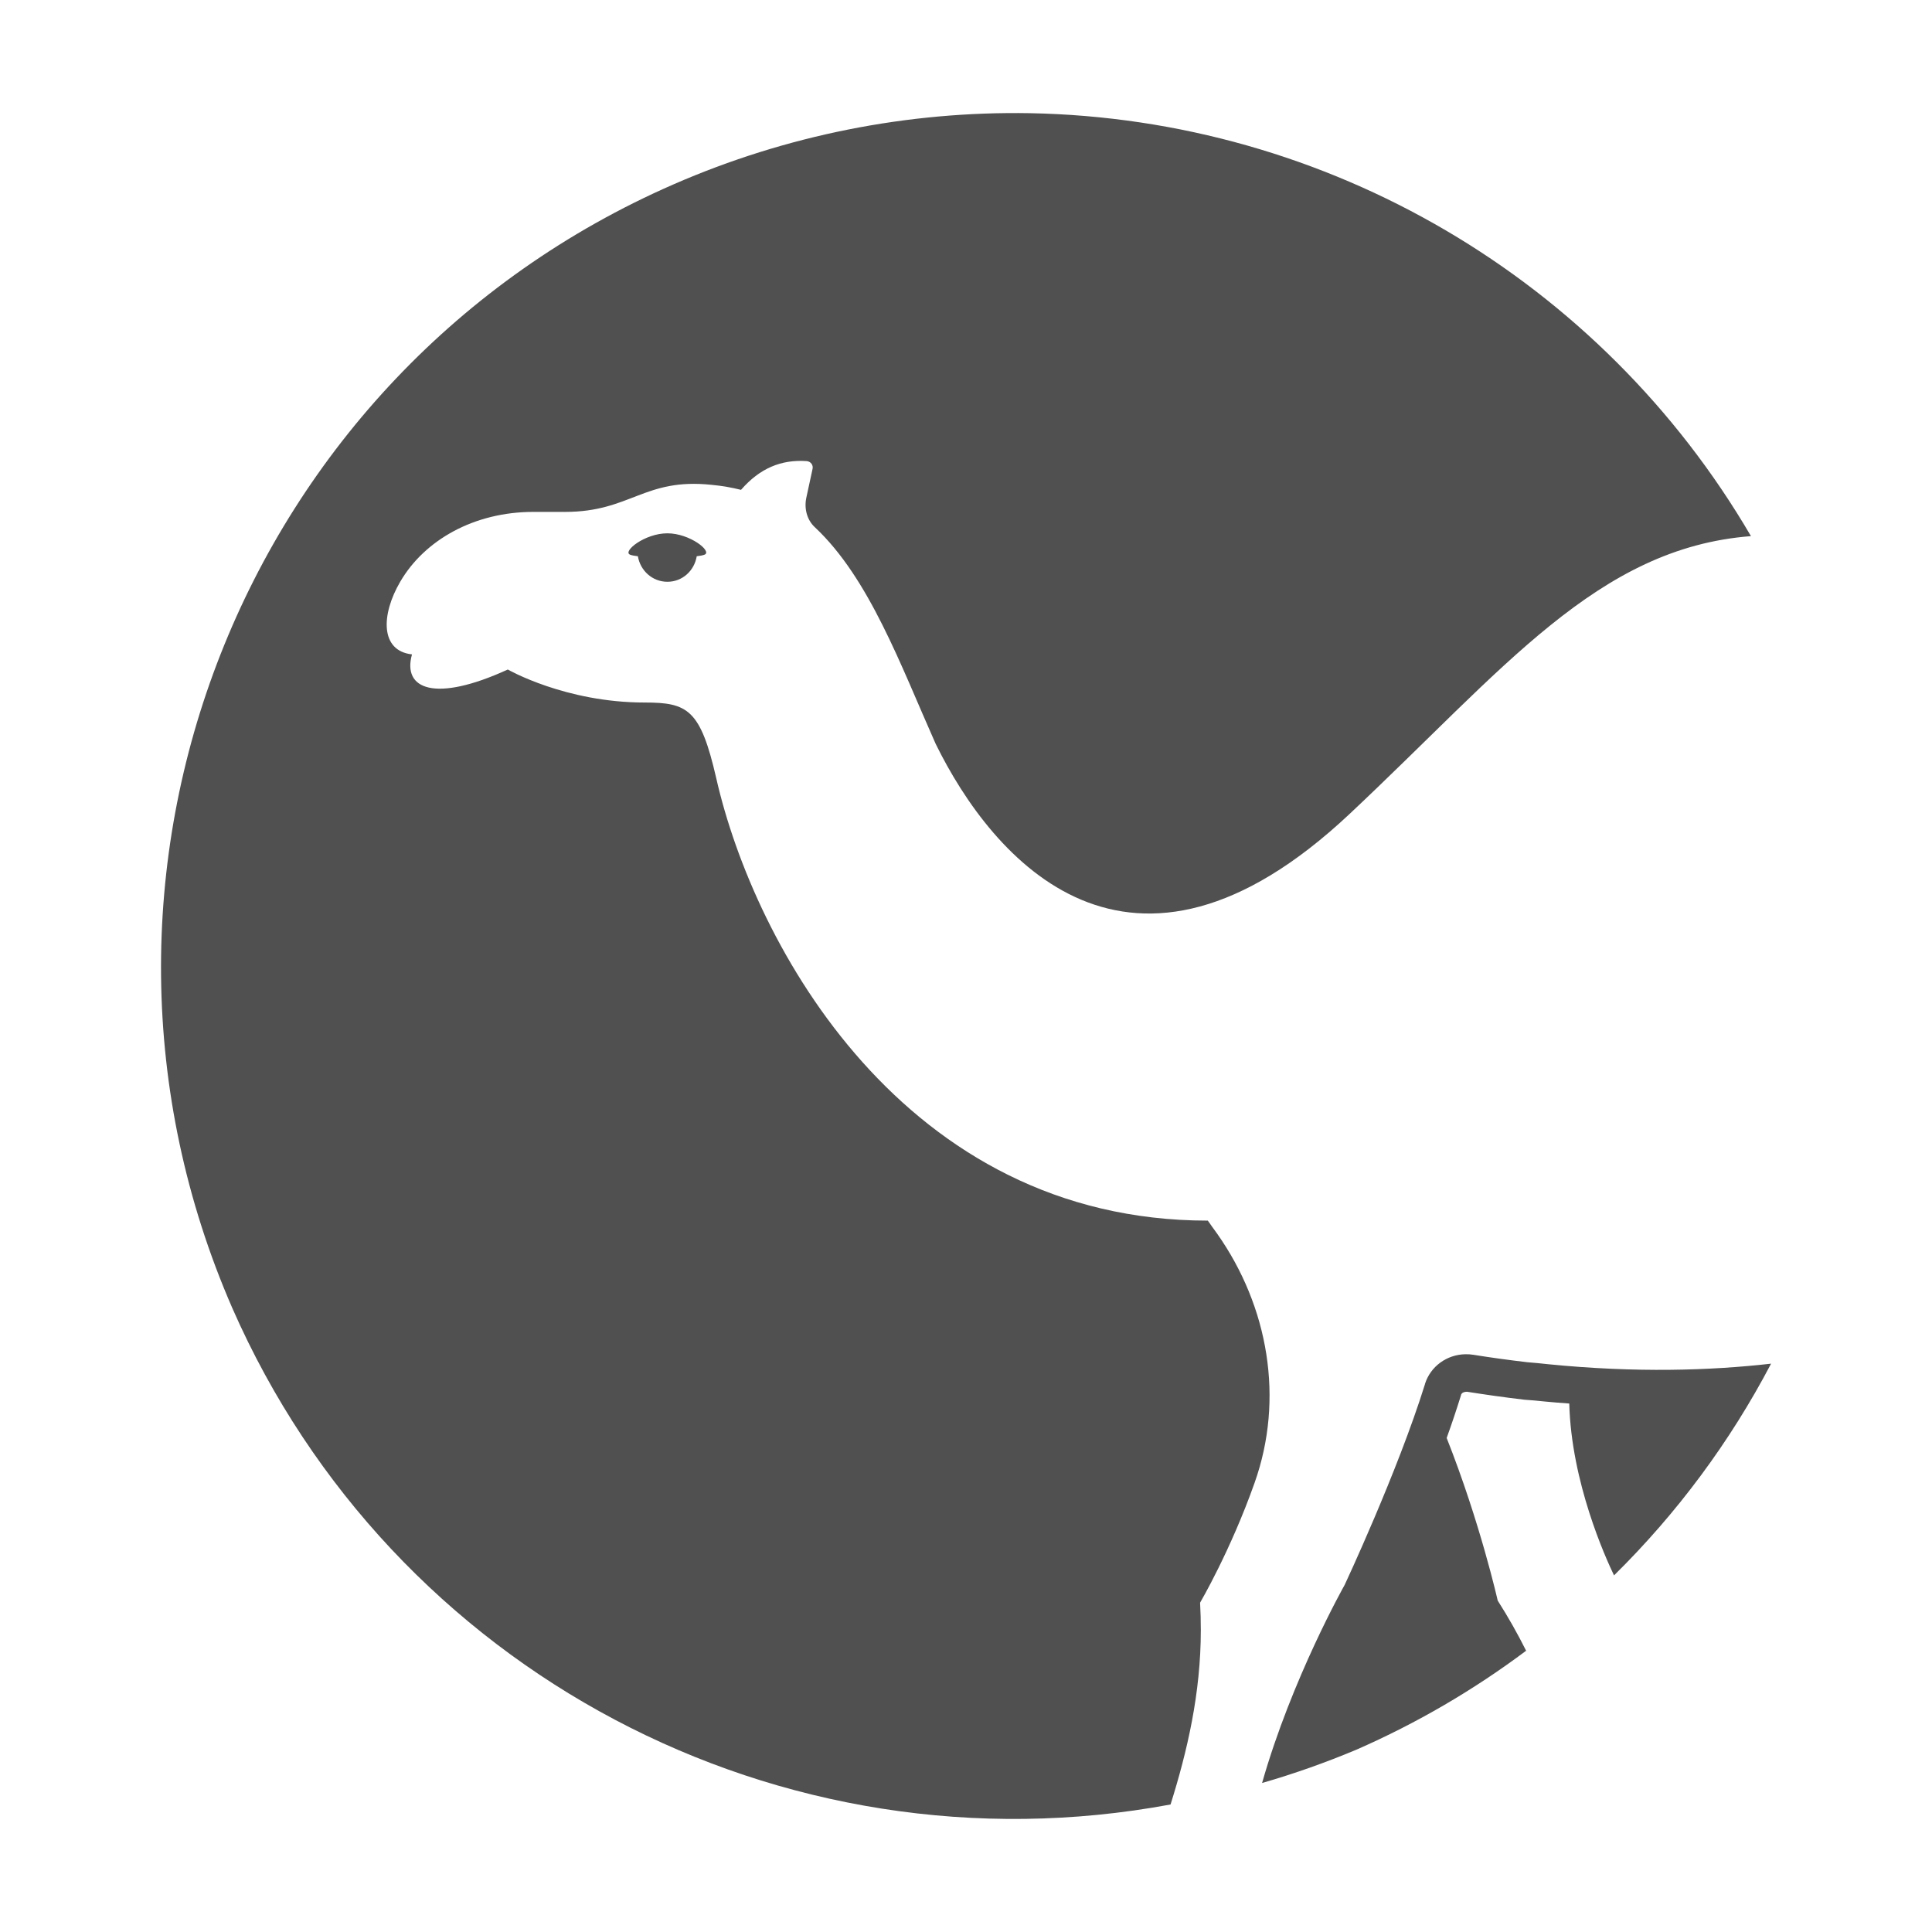
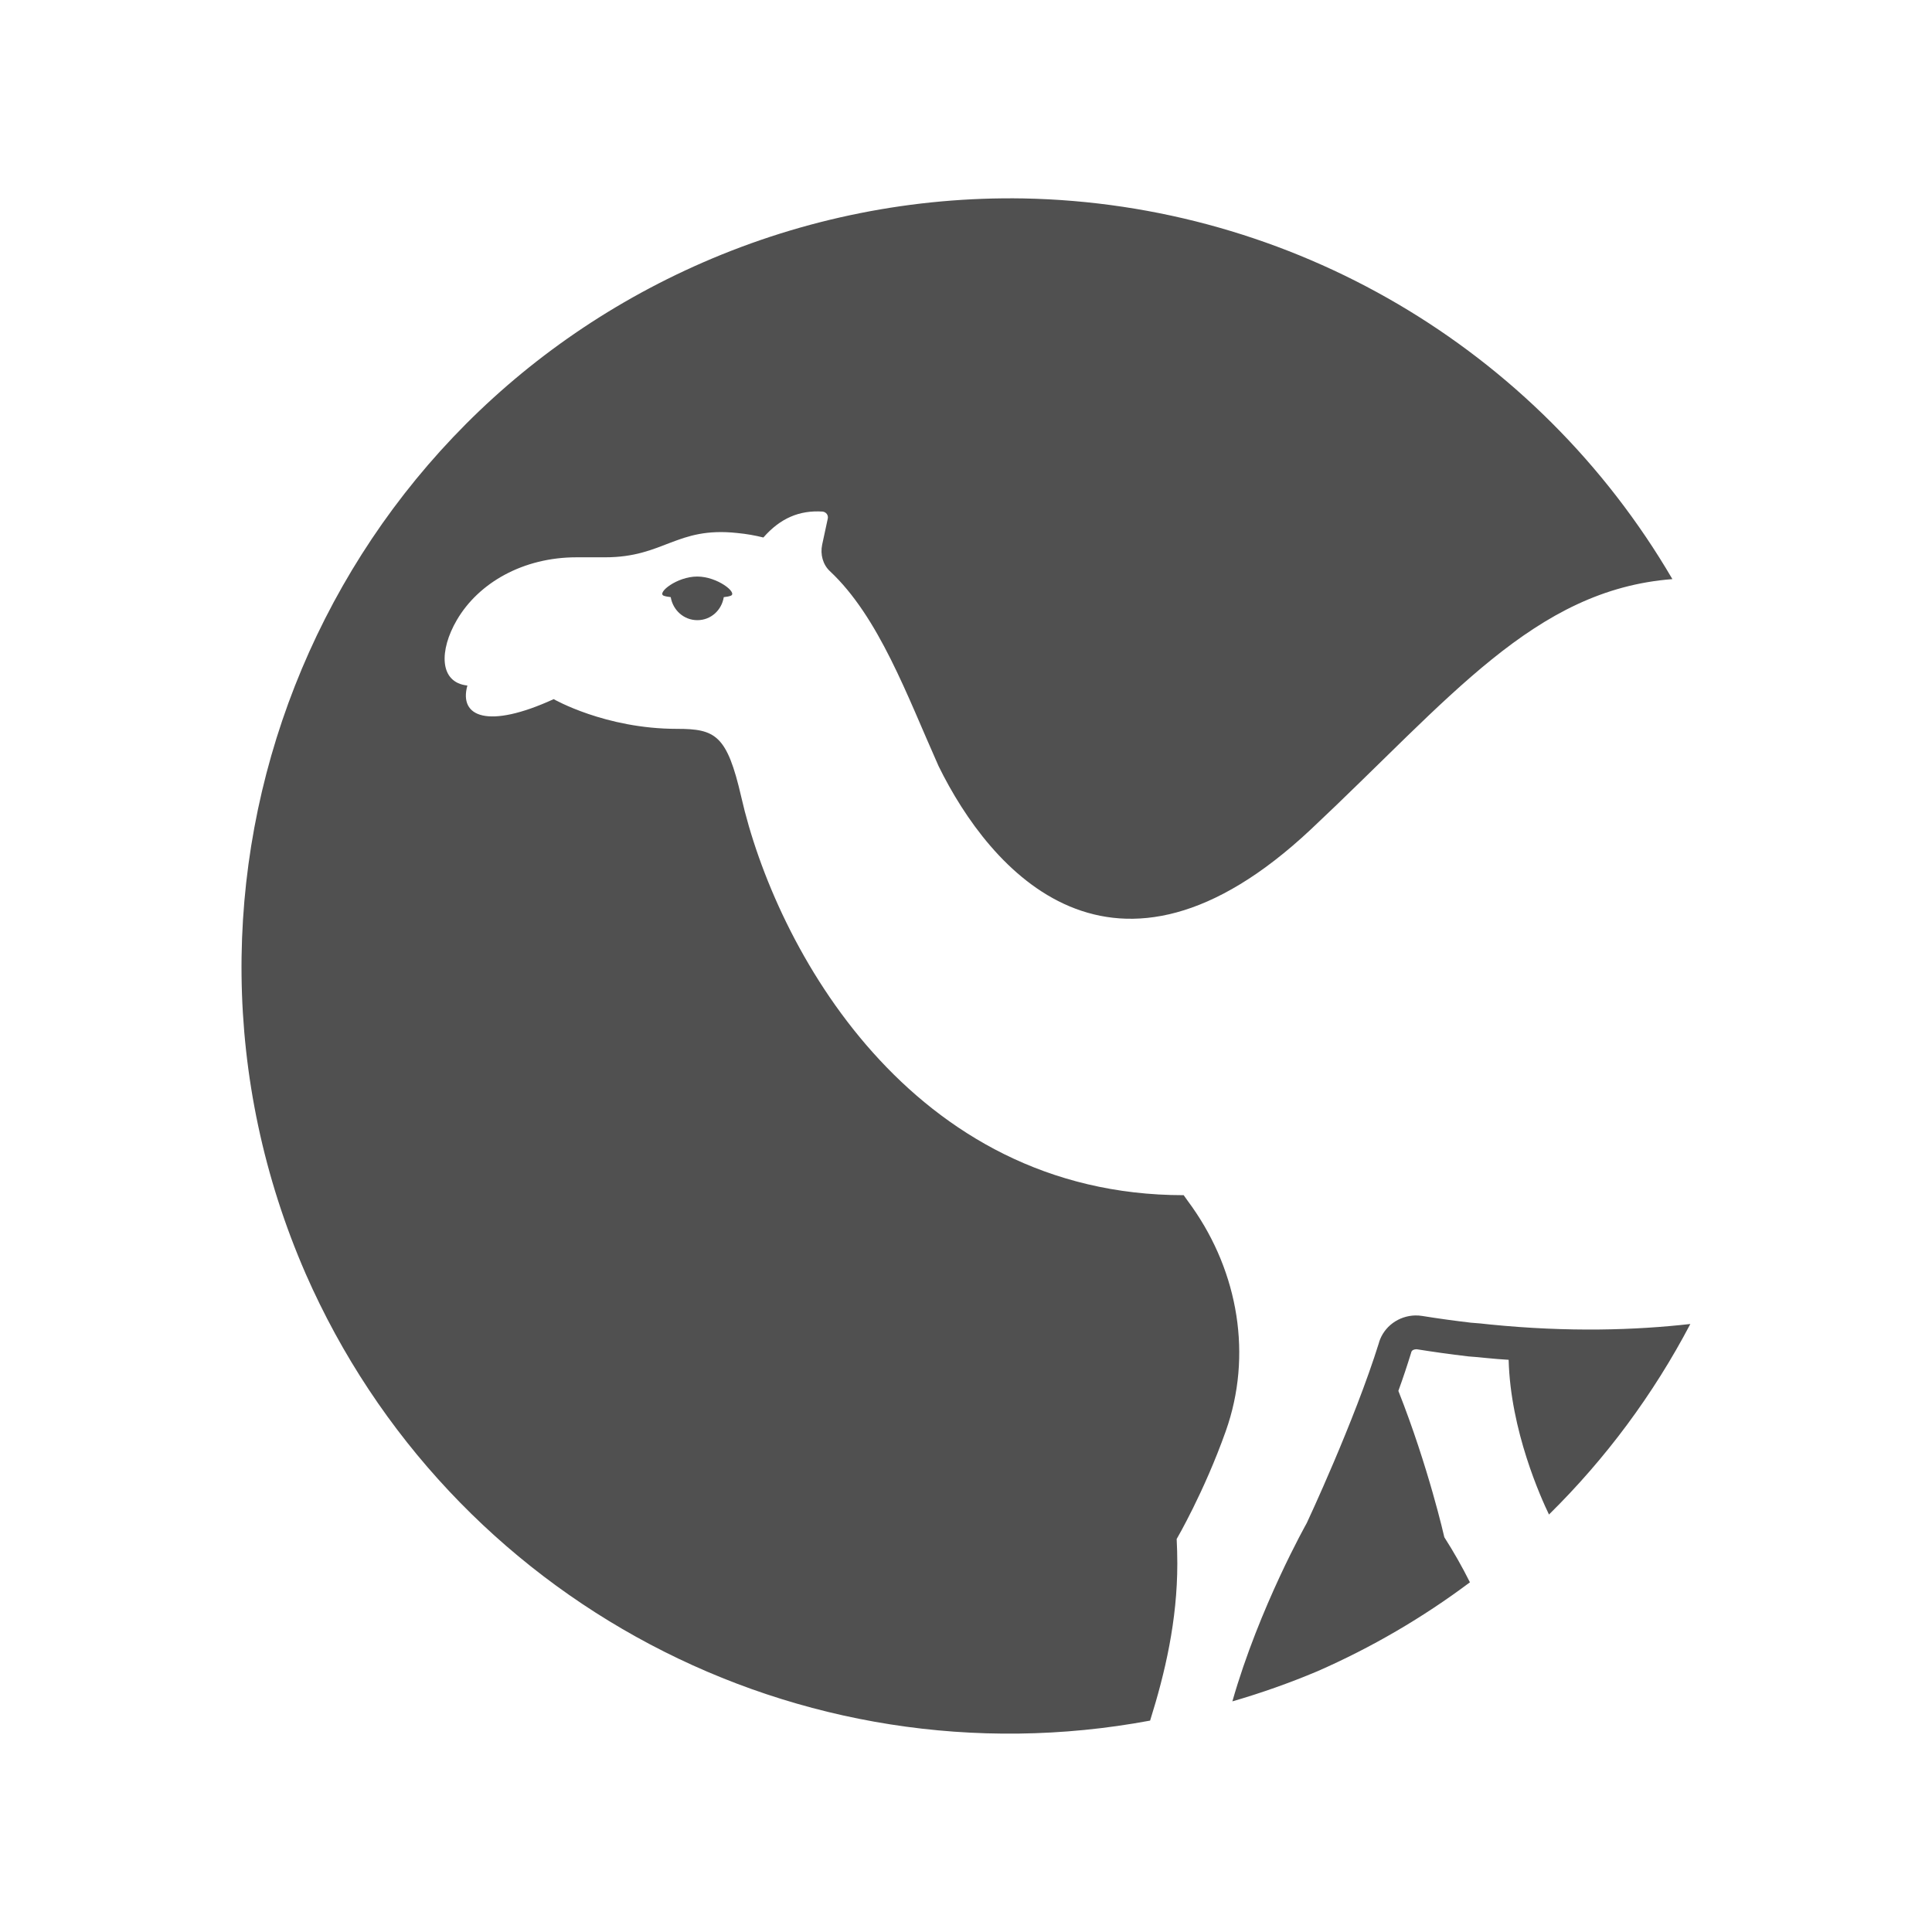
- <svg xmlns="http://www.w3.org/2000/svg" viewBox="0 0 24 24" fill="#505050" width="24" height="24">
-   <path d="M 12.795,1.406 A 10.61,10.61 0 0 0 8.372,2.288 C 3.002,4.628 0.546,10.88 2.886,16.25 c 1.981,4.513 6.809,7.067 11.655,6.166 0.207,-0.659 0.376,-1.38 0.376,-2.168 0,-0.112 -0.003,-0.224 -0.009,-0.339 0,0 0.379,-0.646 0.677,-1.489 0.37,-1.041 0.174,-2.188 -0.466,-3.096 -0.038,-0.05 -0.075,-0.106 -0.115,-0.161 -3.77,0 -5.635,-3.419 -6.107,-5.498 C 8.701,8.811 8.542,8.727 8.008,8.727 7.021,8.727 6.308,8.317 6.308,8.317 5.402,8.732 4.996,8.563 5.118,8.129 4.723,8.086 4.731,7.638 4.972,7.226 5.273,6.71 5.888,6.359 6.625,6.359 h 0.395 c 0.814,0 0.982,-0.426 1.821,-0.336 0.131,0.012 0.252,0.034 0.364,0.062 0.233,-0.267 0.497,-0.379 0.818,-0.357 0.05,0.006 0.081,0.05 0.071,0.096 l -0.078,0.361 c -0.028,0.134 0.009,0.274 0.106,0.364 0.677,0.634 1.066,1.715 1.501,2.691 0.706,1.439 2.409,3.437 5.14,0.873 C 18.683,8.311 19.844,6.807 21.751,6.66 19.886,3.467 16.492,1.476 12.795,1.406 M 8.29,6.625 c -0.28,0 -0.559,0.225 -0.464,0.265 0.021,0.009 0.057,0.015 0.098,0.02 0.03,0.179 0.18,0.317 0.367,0.317 0.187,0 0.335,-0.139 0.364,-0.317 0.041,-0.005 0.077,-0.011 0.098,-0.02 C 8.85,6.849 8.57,6.625 8.29,6.625 M 18.2,16.823 c -0.227,0.005 -0.43,0.15 -0.499,0.37 v 0.003 c -0.339,1.088 -0.997,2.492 -0.997,2.492 0,0 -0.656,1.161 -1.026,2.461 a 10.666,10.666 0 0 0 1.172,-0.414 10.617,10.617 0 0 0 2.108,-1.229 6.852,6.852 0 0 0 -0.353,-0.623 c 0,0 -0.217,-0.967 -0.634,-2.02 0.065,-0.18 0.124,-0.357 0.177,-0.528 l 0.003,-0.012 c 0.012,-0.025 0.041,-0.034 0.071,-0.034 h 0.003 c 0.217,0.034 0.448,0.068 0.715,0.099 0.081,0.006 0.165,0.012 0.249,0.022 0.103,0.009 0.202,0.019 0.305,0.025 0.025,0.978 0.449,1.912 0.556,2.135 a 10.61,10.61 0 0 0 1.951,-2.63 c -0.756,0.086 -1.679,0.115 -2.767,0.007 -0.087,-0.009 -0.174,-0.019 -0.261,-0.025 a 15.681,15.681 0 0 1 -0.674,-0.093 0.537,0.537 0 0 0 -0.098,-0.006 m 0,0" />
+ <svg xmlns="http://www.w3.org/2000/svg" viewBox="0 0 24 24" fill="#505050" width="24" height="24" version="1.1" id="svg1">
+   <defs id="defs1" />
+   <path d="M 12.715,2.465 A 9.549,9.549 0 0 0 8.735,3.259 C 3.901,5.366 1.691,10.992 3.798,15.825 c 1.783,4.062 6.128,6.361 10.489,5.549 0.186,-0.593 0.338,-1.242 0.338,-1.951 0,-0.101 -0.003,-0.201 -0.008,-0.305 0,0 0.341,-0.582 0.61,-1.34 0.333,-0.937 0.157,-1.969 -0.419,-2.786 -0.034,-0.045 -0.067,-0.095 -0.104,-0.145 -3.393,0 -5.071,-3.077 -5.496,-4.948 C 9.031,9.13 8.888,9.054 8.408,9.054 7.519,9.054 6.878,8.685 6.878,8.685 6.062,9.059 5.697,8.907 5.806,8.516 5.451,8.478 5.458,8.074 5.674,7.704 5.945,7.239 6.499,6.923 7.162,6.923 h 0.355 c 0.733,0 0.884,-0.383 1.639,-0.302 0.118,0.011 0.227,0.031 0.327,0.056 0.21,-0.24 0.448,-0.341 0.736,-0.322 0.045,0.006 0.073,0.045 0.064,0.087 l -0.07,0.325 c -0.025,0.12 0.009,0.246 0.095,0.327 0.61,0.57 0.959,1.544 1.351,2.422 0.635,1.295 2.168,3.093 4.626,0.786 1.729,-1.623 2.773,-2.976 4.49,-3.108 -1.679,-2.874 -4.733,-4.665 -8.061,-4.729 M 8.661,7.162 c -0.252,0 -0.503,0.202 -0.417,0.238 0.019,0.008 0.051,0.013 0.088,0.018 0.027,0.161 0.162,0.286 0.331,0.286 0.169,0 0.302,-0.125 0.328,-0.286 0.037,-0.004 0.069,-0.01 0.088,-0.018 C 9.165,7.364 8.913,7.162 8.661,7.162 M 17.58,16.341 c -0.204,0.005 -0.387,0.135 -0.449,0.333 v 0.003 c -0.305,0.979 -0.898,2.243 -0.898,2.243 0,0 -0.59,1.045 -0.924,2.215 a 9.6,9.6 0 0 0 1.054,-0.373 9.555,9.555 0 0 0 1.897,-1.106 6.167,6.167 0 0 0 -0.318,-0.56 c 0,0 -0.196,-0.87 -0.571,-1.818 0.059,-0.162 0.112,-0.322 0.159,-0.475 l 0.003,-0.011 c 0.011,-0.023 0.036,-0.031 0.064,-0.031 h 0.003 c 0.196,0.031 0.403,0.061 0.643,0.089 0.073,0.006 0.148,0.011 0.224,0.02 0.092,0.009 0.182,0.017 0.274,0.022 0.022,0.88 0.404,1.721 0.501,1.922 a 9.549,9.549 0 0 0 1.756,-2.367 c -0.68,0.077 -1.511,0.104 -2.49,0.006 -0.078,-0.009 -0.156,-0.017 -0.235,-0.022 a 14.113,14.113 0 0 1 -0.607,-0.084 0.483,0.483 0 0 0 -0.088,-0.006 m 0,0" id="path1" style="stroke-width:1" />
</svg>
